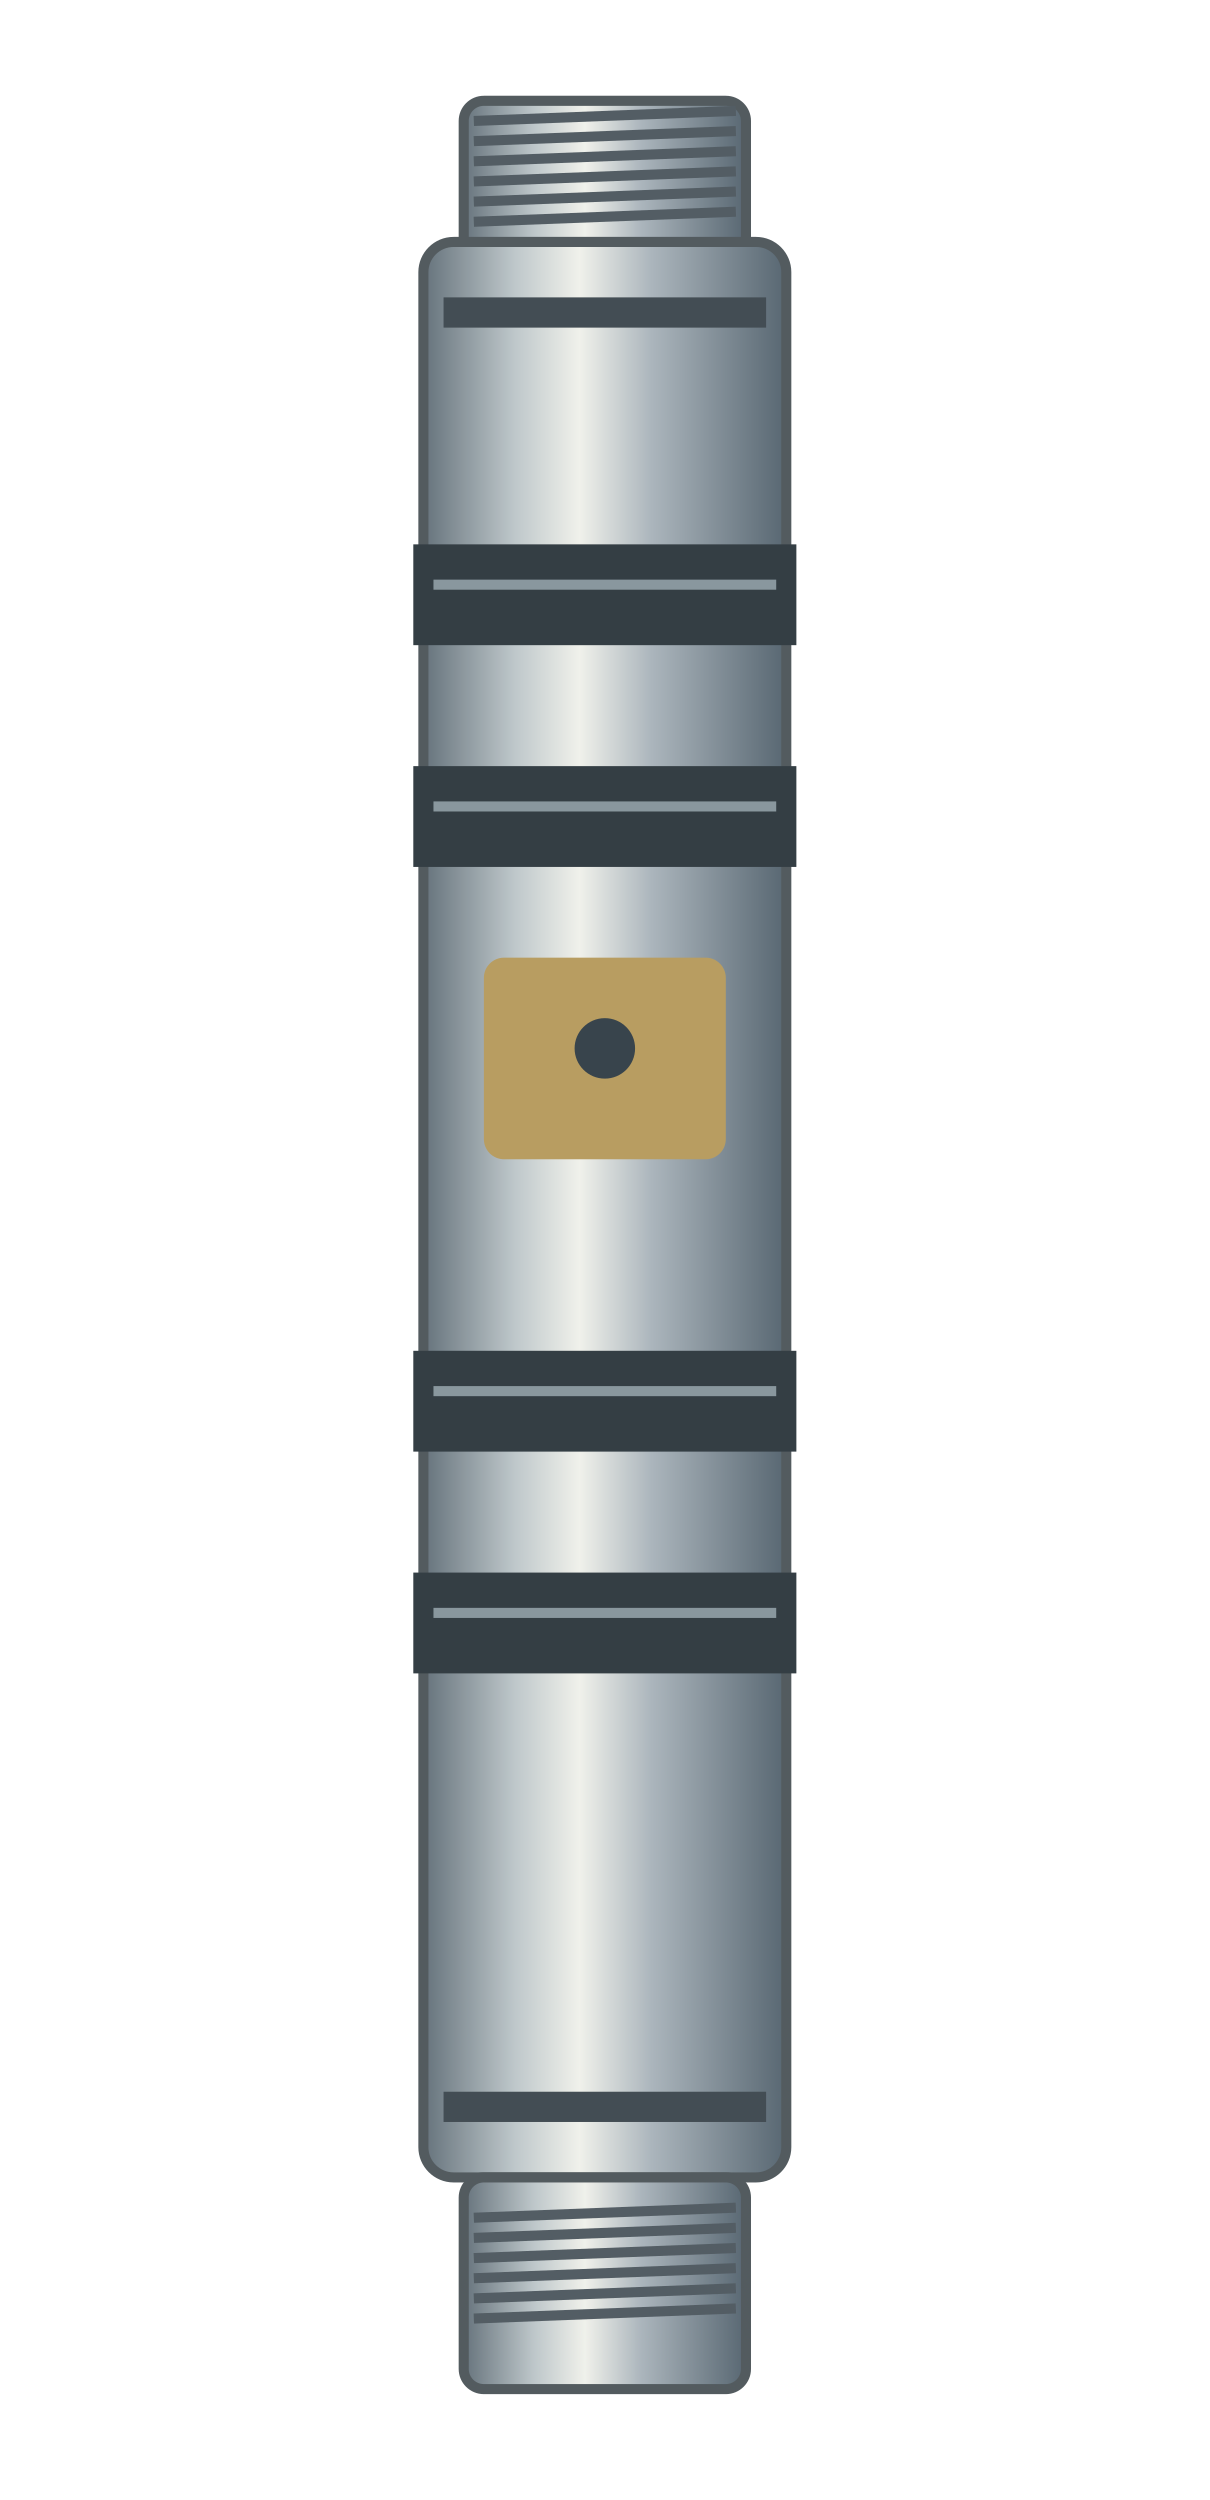
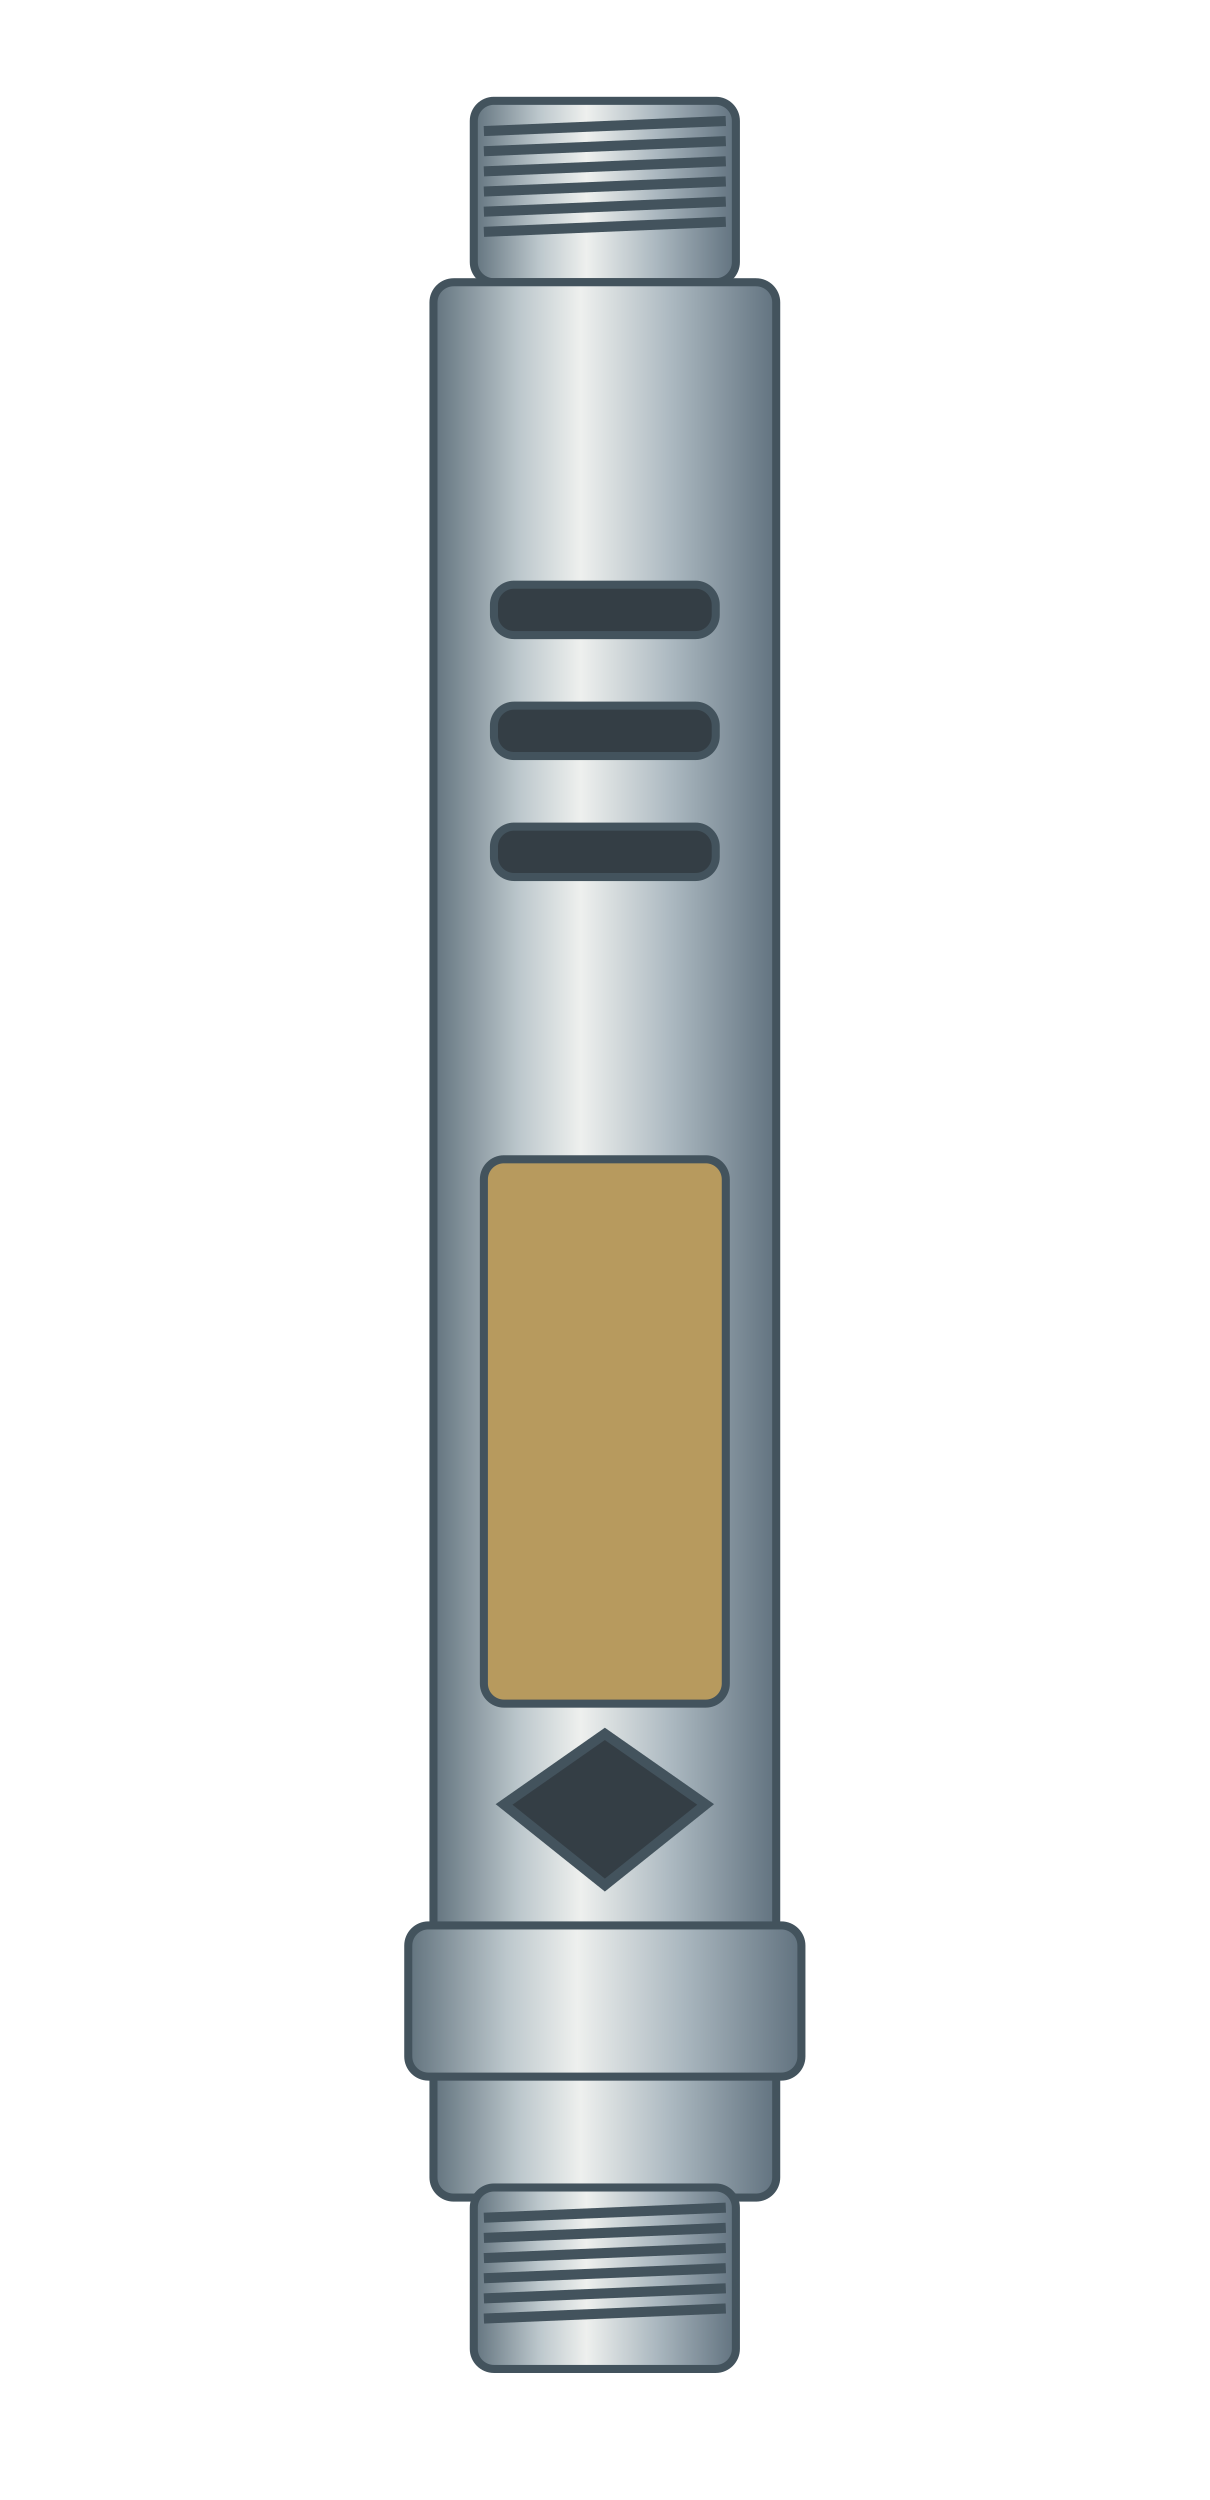
- <svg xmlns="http://www.w3.org/2000/svg" viewBox="0 0 120 248" role="img" aria-label="mwd technical illustration">
+ <svg xmlns="http://www.w3.org/2000/svg" viewBox="0 0 120 248" role="img" aria-label="mwd identification schematic">
  <defs>
-     <linearGradient id="asset-mwd-steel">
-       <stop stop-color="#66737c" />
-       <stop offset=".25" stop-color="#bec7ca" />
-       <stop offset=".43" stop-color="#f0f1eb" />
-       <stop offset=".63" stop-color="#abb5bc" />
-       <stop offset="1" stop-color="#586772" />
+     <linearGradient id="asset-mwd-metal">
+       <stop stop-color="#62737e" />
+       <stop offset=".25" stop-color="#bcc7cc" />
+       <stop offset=".43" stop-color="#eef0ee" />
+       <stop offset=".7" stop-color="#aab7bf" />
+       <stop offset="1" stop-color="#61727f" />
    </linearGradient>
  </defs>
-   <rect x="46" y="10" width="28" height="20" rx="2" fill="url(#asset-mwd-steel)" stroke="#535b5f" />
-   <path d="M47 12l26 -1" stroke="#535d64" />
-   <path d="M47 14l26 -1" stroke="#535d64" />
-   <path d="M47 16l26 -1" stroke="#535d64" />
-   <path d="M47 18l26 -1" stroke="#535d64" />
-   <path d="M47 20l26 -1" stroke="#535d64" />
-   <path d="M47 22l26 -1" stroke="#535d64" />
-   <rect x="42" y="24" width="36" height="192" rx="3" fill="url(#asset-mwd-steel)" stroke="#535b5f" />
-   <path d="M44 31H76M44 209H76" stroke="#434d54" stroke-width="3" />
-   <rect x="41" y="54" width="38" height="10" fill="#343e44" />
-   <path d="M43 58h34" stroke="#89979e" />
-   <rect x="41" y="76" width="38" height="10" fill="#343e44" />
-   <path d="M43 80h34" stroke="#89979e" />
-   <rect x="41" y="134" width="38" height="10" fill="#343e44" />
-   <path d="M43 138h34" stroke="#89979e" />
-   <rect x="41" y="156" width="38" height="10" fill="#343e44" />
-   <path d="M43 160h34" stroke="#89979e" />
-   <rect x="48" y="95" width="24" height="20" rx="2" fill="#b89d61" />
-   <circle cx="60" cy="104" r="3" fill="#38444c" />
-   <rect x="46" y="216" width="28" height="21" rx="2" fill="url(#asset-mwd-steel)" stroke="#535b5f" />
-   <path d="M47 220l26 -1" stroke="#535d64" />
-   <path d="M47 222l26 -1" stroke="#535d64" />
-   <path d="M47 224l26 -1" stroke="#535d64" />
-   <path d="M47 226l26 -1" stroke="#535d64" />
-   <path d="M47 228l26 -1" stroke="#535d64" />
-   <path d="M47 230l26 -1" stroke="#535d64" />
+   <rect x="47" y="10" width="26" height="18" rx="2" fill="url(#asset-mwd-metal)" stroke="#43535d" stroke-width=".8" />
+   <path d="M48 13l24 -1" fill="none" stroke="#43535d" stroke-width="1" />
+   <path d="M48 15l24 -1" fill="none" stroke="#43535d" stroke-width="1" />
+   <path d="M48 17l24 -1" fill="none" stroke="#43535d" stroke-width="1" />
+   <path d="M48 19l24 -1" fill="none" stroke="#43535d" stroke-width="1" />
+   <path d="M48 21l24 -1" fill="none" stroke="#43535d" stroke-width="1" />
+   <path d="M48 23l24 -1" fill="none" stroke="#43535d" stroke-width="1" />
+   <rect x="43" y="28" width="34" height="190" rx="2" fill="url(#asset-mwd-metal)" stroke="#43535d" stroke-width=".8" />
+   <rect x="49" y="58" width="22" height="5" rx="2" fill="#343e45" stroke="#43535d" stroke-width=".8" />
+   <rect x="49" y="70" width="22" height="5" rx="2" fill="#343e45" stroke="#43535d" stroke-width=".8" />
+   <rect x="49" y="82" width="22" height="5" rx="2" fill="#343e45" stroke="#43535d" stroke-width=".8" />
+   <rect x="48" y="115" width="24" height="54" rx="2" fill="#b79a5e" stroke="#43535d" stroke-width=".8" />
+   <rect x="40.5" y="191" width="39" height="15" rx="2" fill="url(#asset-mwd-metal)" stroke="#43535d" stroke-width=".8" />
+   <path d="M50 179l10-7 10 7-10 8z" fill="#343e45" stroke="#43535d" stroke-width="1" />
+   <rect x="47" y="217" width="26" height="18" rx="2" fill="url(#asset-mwd-metal)" stroke="#43535d" stroke-width=".8" />
+   <path d="M48 220l24 -1" fill="none" stroke="#43535d" stroke-width="1" />
+   <path d="M48 222l24 -1" fill="none" stroke="#43535d" stroke-width="1" />
+   <path d="M48 224l24 -1" fill="none" stroke="#43535d" stroke-width="1" />
+   <path d="M48 226l24 -1" fill="none" stroke="#43535d" stroke-width="1" />
+   <path d="M48 228l24 -1" fill="none" stroke="#43535d" stroke-width="1" />
+   <path d="M48 230l24 -1" fill="none" stroke="#43535d" stroke-width="1" />
</svg>
